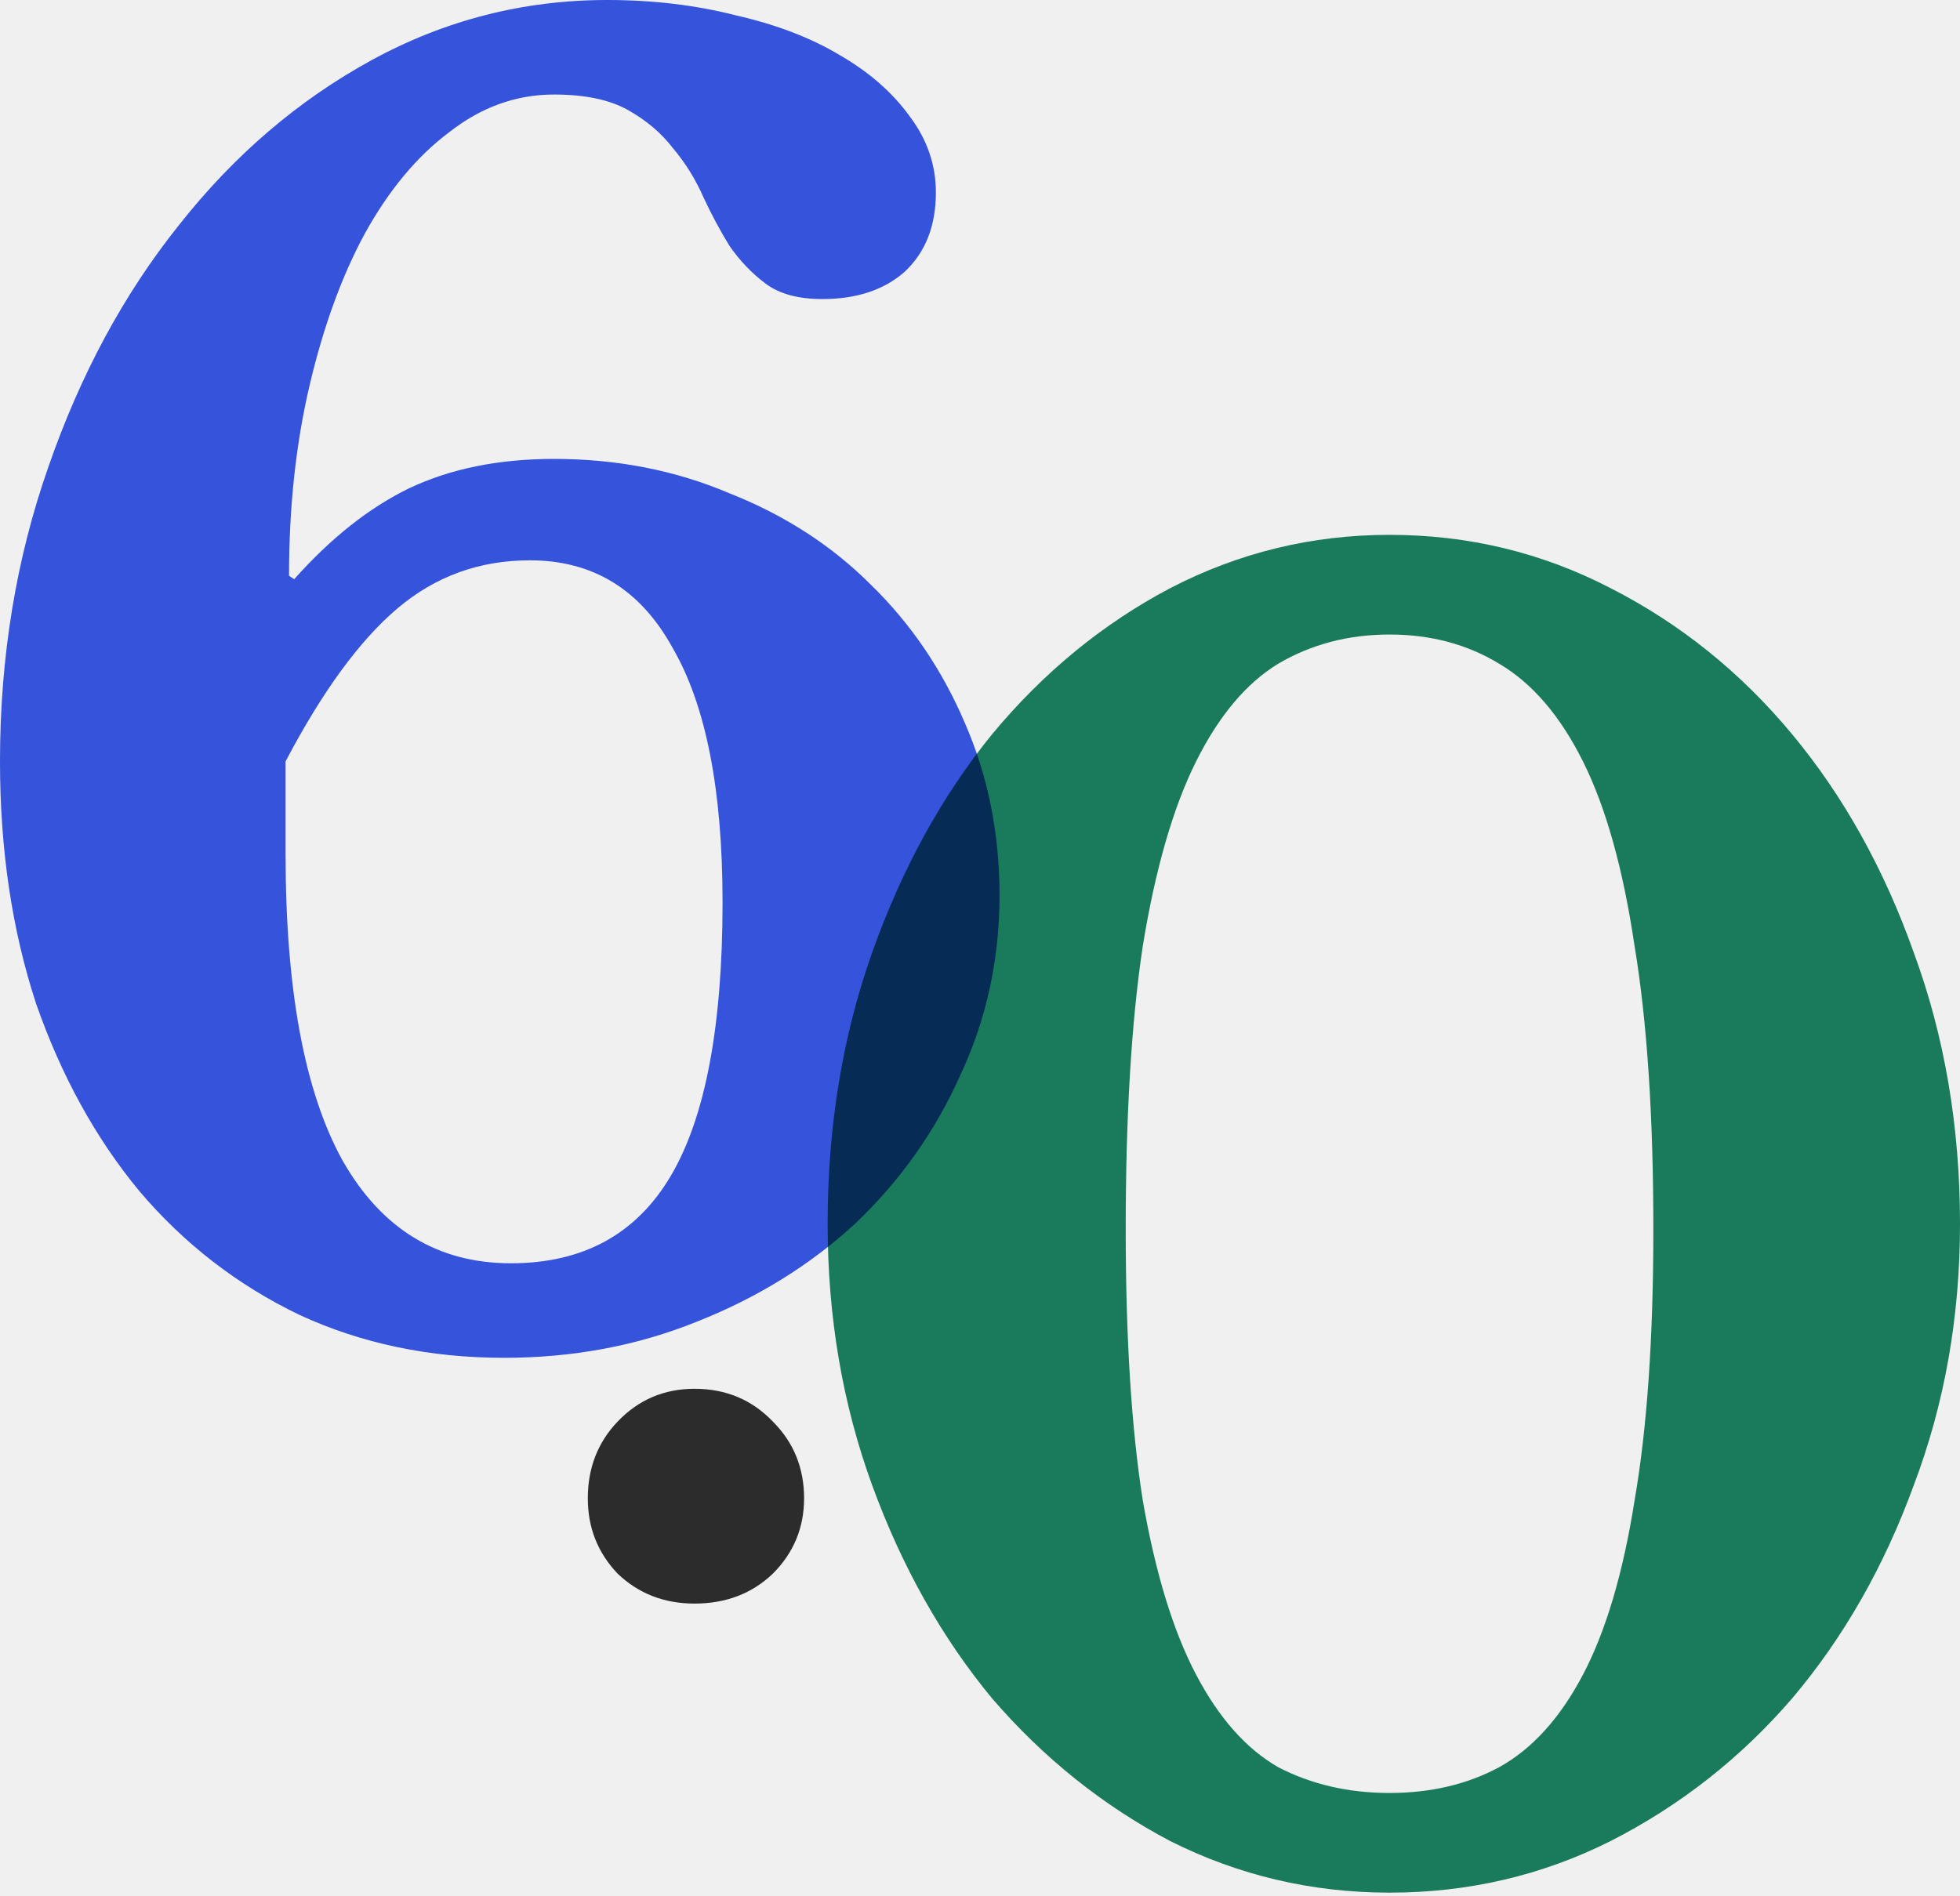
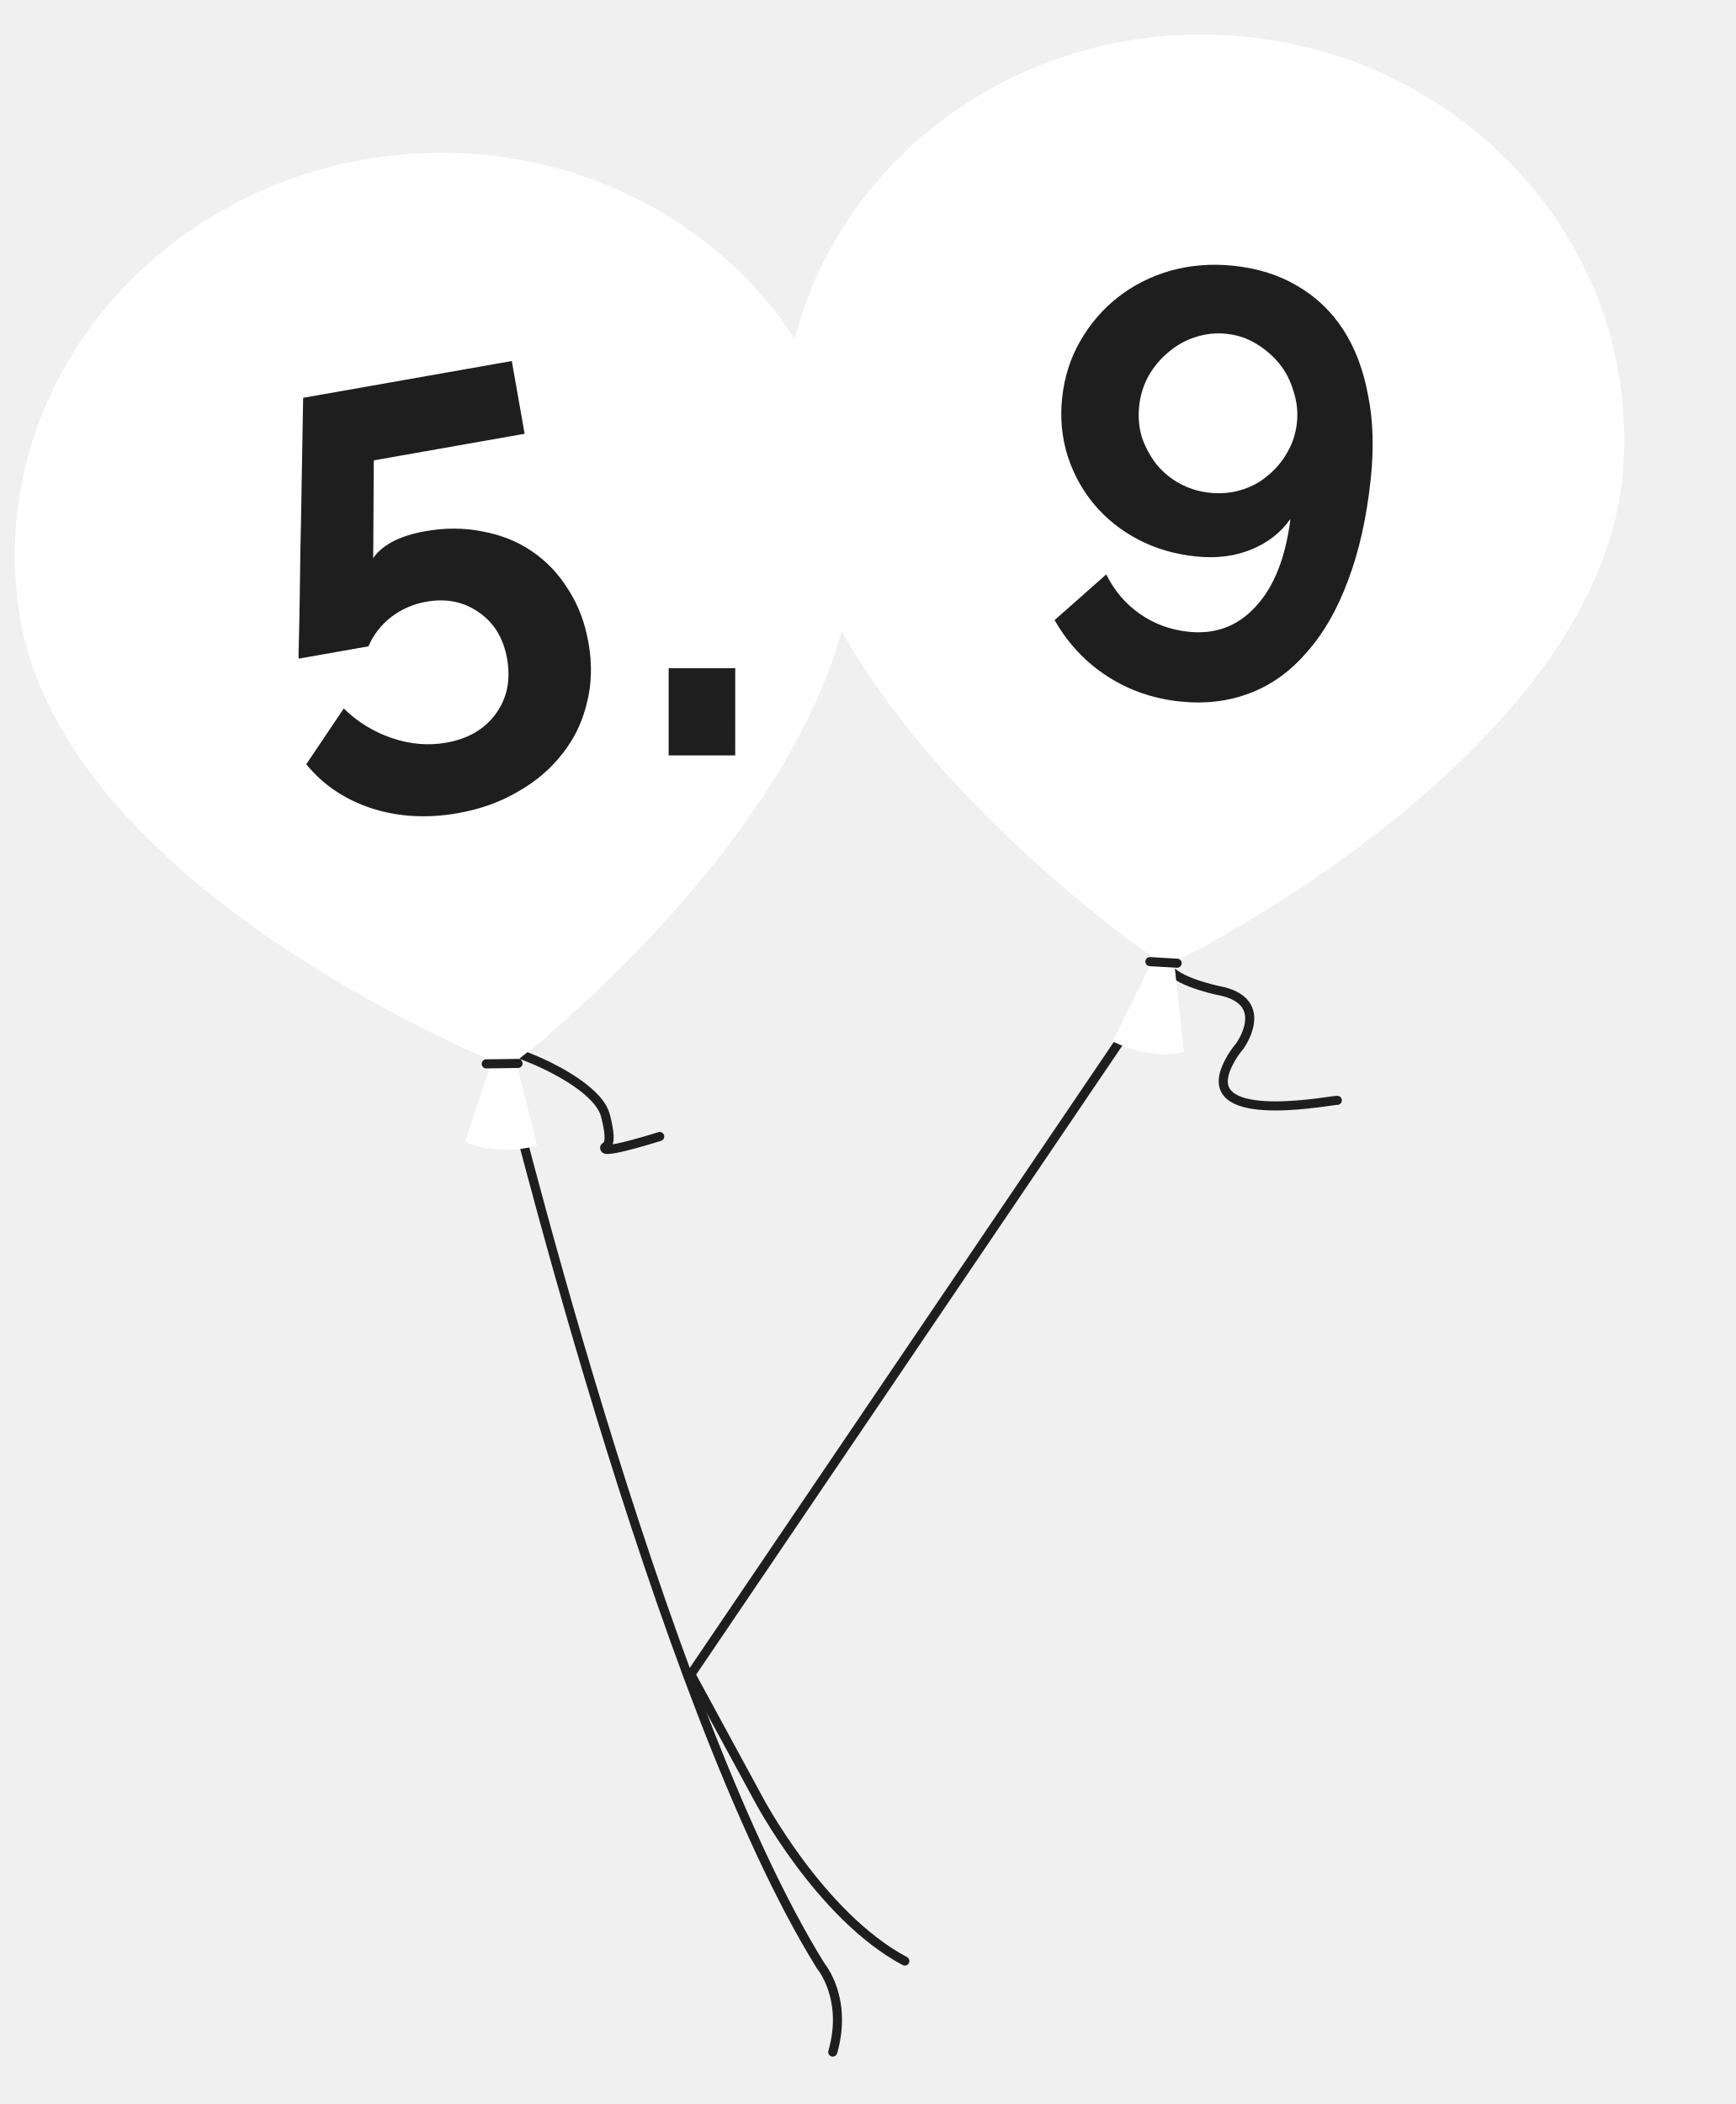
- <svg xmlns="http://www.w3.org/2000/svg" width="521" height="504" viewBox="0 0 521 504" fill="none" aria-hidden="true" focusable="false">
-   <path class="about-six" d="M265.692 238.093c0 17.061-3.506 33.055-10.518 47.984-6.707 14.928-16.006 28.028-27.895 39.301-11.89 10.968-25.914 19.651-42.072 26.048-15.853 6.398-32.926 9.597-51.218 9.597-19.816 0-37.956-3.808-54.419-11.425-16.462-7.921-30.639-18.889-42.529-32.903-11.585-14.014-20.73-30.618-27.438-49.812C3.201 247.385 0 225.906 0 202.447c0-27.724 4.268-53.772 12.804-78.145 8.537-24.678 20.122-46.157 34.755-64.436 14.634-18.584 31.707-33.208 51.218-43.871C118.289 5.332 139.172 0 161.427 0c12.195 0 23.628 1.371 34.298 4.113 10.67 2.437 19.816 5.94 27.438 10.51 7.927 4.57 14.176 10.054 18.749 16.452 4.573 6.094 6.86 12.796 6.86 20.108 0 8.835-2.744 15.842-8.232 21.022-5.487 4.874-12.804 7.311-21.95 7.311-6.402 0-11.433-1.37-15.091-4.112-3.658-2.742-6.86-6.094-9.603-10.054-2.439-3.96-4.726-8.226-6.86-12.796-2.134-4.875-4.878-9.292-8.231-13.253-3.049-3.96-7.012-7.312-11.89-10.054-4.878-2.741-11.433-4.113-19.664-4.113-10.061 0-19.359 3.352-27.895 10.054-8.537 6.398-16.006 15.386-22.408 26.963-6.097 11.272-10.975 24.677-14.634 40.215-3.658 15.538-5.487 32.446-5.487 50.726l1.371.914c9.756-10.968 19.97-19.041 30.64-24.22 10.975-5.18 23.779-7.769 38.413-7.769 16.768 0 32.316 3.046 46.645 9.14 14.633 5.788 27.133 13.862 37.498 24.22 10.671 10.359 19.055 22.697 25.152 37.016 6.097 14.015 9.146 29.248 9.146 45.7Zm-189.78-10.968c0 35.95 5.03 63.065 15.09 81.344 10.366 18.28 25.305 27.42 44.816 27.42 19.207 0 33.383-7.769 42.529-23.307 9.146-15.538 13.719-39.758 13.719-72.661 0-29.857-4.42-52.402-13.261-67.635-8.537-15.538-21.189-23.307-37.956-23.307-13.414 0-25.152 4.265-35.212 12.796-10.061 8.53-19.97 22.088-29.725 40.672v24.678Z" fill="#3858E9" style="mix-blend-mode:multiply" />
-   <path d="M156.25 398.381c0-8.068 2.648-14.877 7.943-20.424 5.547-5.799 12.355-8.699 20.424-8.699 8.321 0 15.255 2.9 20.803 8.699 5.547 5.547 8.321 12.356 8.321 20.424 0 7.817-2.774 14.499-8.321 20.047-5.548 5.295-12.482 7.942-20.803 7.942-8.069 0-14.877-2.647-20.424-7.942-5.295-5.548-7.943-12.23-7.943-20.047Z" fill="#2F2F2F" style="mix-blend-mode:multiply" />
-   <path class="about-zero" d="M369.361 142.207c20.947 0 40.528 4.722 58.743 14.167 18.519 9.444 34.608 22.392 48.269 38.844 13.662 16.452 24.439 35.798 32.332 58.038 8.196 22.24 12.295 46.308 12.295 72.205 0 24.677-4.099 47.831-12.295 69.462-7.893 21.631-18.67 40.52-32.332 56.667-13.661 15.843-29.75 28.486-48.269 37.931-18.215 9.139-37.796 13.709-58.743 13.709-20.643 0-40.072-4.57-58.287-13.709-17.911-9.445-33.697-22.088-47.358-37.931-13.358-16.147-23.983-35.036-31.876-56.667-7.893-21.631-11.84-44.785-11.84-69.462 0-25.897 3.947-49.965 11.84-72.205 7.893-22.24 18.518-41.586 31.876-58.038 13.661-16.452 29.447-29.4 47.358-38.844 18.215-9.445 37.644-14.167 58.287-14.167Zm0 334.518c10.929 0 20.644-2.285 29.144-6.855 8.804-4.875 16.242-13.101 22.313-24.678 6.072-11.577 10.626-26.962 13.661-46.156 3.34-19.193 5.009-43.262 5.009-72.204 0-30.162-1.669-55.296-5.009-75.404-3.035-20.412-7.589-36.712-13.661-48.898-6.071-12.187-13.509-20.869-22.313-26.049-8.5-5.179-18.215-7.768-29.144-7.768-10.928 0-20.795 2.589-29.599 7.768-8.5 5.18-15.786 13.862-21.857 26.049-6.072 12.186-10.778 28.486-14.117 48.898-3.036 20.108-4.554 45.242-4.554 75.404 0 28.942 1.518 53.011 4.554 72.204 3.339 19.194 8.045 34.579 14.117 46.156 6.071 11.577 13.357 19.803 21.857 24.678 8.804 4.57 18.671 6.855 29.599 6.855Z" fill="#1B8362" style="mix-blend-mode:multiply" />
+ <svg xmlns="http://www.w3.org/2000/svg" width="382" height="463" fill="none">
+   <path d="M145.188 250.097s-11.586 3.662-12.064 2.677c-.479-.984 2.23.774.114-7.334-2.115-8.109-23.919-16.143-23.249-14.087.671 2.056 34.626 143.402 70.698 201.355 0 0 5.969 7.07 2.591 18.86" stroke="#1E1E1E" stroke-width="2" stroke-linecap="round" stroke-linejoin="round" />
+   <path d="m110.327 223.338-1.905 4.617 2.719 1.126 2.301-1.824-3.115-3.919Zm0 0c3.115 3.919 3.116 3.918 3.118 3.917l.004-.004.014-.011.048-.039.177-.141a170.005 170.005 0 0 0 3.095-2.574 264.56 264.56 0 0 0 8.557-7.621c7.025-6.524 16.33-15.809 25.411-26.837 9.065-11.01 18.012-23.883 24.212-37.585 6.193-13.687 9.783-28.509 7.692-43.253-6.465-45.589-50.772-76.288-98.397-69.665C36.634 46.15 2.58 87.748 9.045 133.337c2.091 14.744 9.665 28.013 19.426 39.481 9.772 11.481 21.953 21.415 33.73 29.526 11.796 8.124 23.324 14.512 31.892 18.867a267.38 267.38 0 0 0 10.346 4.992c1.249.568 2.233 1.001 2.91 1.295l.782.335.208.088.058.024.016.006.005.003c.002 0 .004.001 1.909-4.616Z" fill="#fff" stroke="#fff" stroke-width="10" />
+   <path d="m109.98 228.201-7.578 22.991s6.168 3.421 15.804.934l-5.973-23.823-2.253-.102Z" fill="#fff" />
+   <rect x="106" y="233.128" width="9" height="2" rx="1" transform="rotate(-.815 106 233.128)" fill="#1E1E1E" />
+   <path d="M294.325 242.139c-1.065-.105-27.318 5.204-24.956-5.487 0 0 .495-2.865 3.506-6.483 0 0 6.764-9.294-3.601-11.954 0 0-9.446-1.754-12.025-5.016L152.045 368.455l14.787 27.241s13.521 25.847 32.305 35.85" stroke="#1E1E1E" stroke-width="2" stroke-linecap="round" stroke-linejoin="round" />
+   <path d="m257.447 200.963-2.862 4.104 2.451 1.706 2.666-1.351-2.255-4.459Zm0 0a739.01 739.01 0 0 0 2.258 4.457l.005-.002.017-.008.055-.029c.047-.024.115-.058.202-.104.175-.09.429-.222.757-.395a181.86 181.86 0 0 0 2.814-1.52 265.502 265.502 0 0 0 9.978-5.798c8.248-5.025 19.308-12.321 30.515-21.397 11.189-9.061 22.651-19.996 31.601-32.323 8.942-12.315 15.565-26.283 16.63-41.339 3.292-46.559-33.479-86.347-81.53-89.68-48.052-3.331-90.063 30.995-93.354 77.553-1.065 15.056 3.528 29.802 10.649 43.23 7.129 13.443 16.94 25.853 26.745 36.37 9.821 10.533 19.746 19.285 27.206 25.399a264.686 264.686 0 0 0 9.065 7.119 171.026 171.026 0 0 0 3.452 2.52l.051.036.015.01.004.003c.002.001.003.002 2.865-4.102Z" fill="#fff" stroke="#fff" stroke-width="10" />
+   <path d="m257.965 207.459 2.594 24.048s-6.751 2.078-15.656-2.336l10.837-22.076 2.225.364Z" fill="#fff" />
+   <rect x="252.136" y="210.563" width="8" height="2" rx="1" transform="rotate(3.25 252.136 210.563)" fill="#1E1E1E" />
+   <path d="M93.67 116.884c4.373-.77 8.572-.744 12.595.08 4.008.737 7.599 2.179 10.773 4.325 3.174 2.146 5.828 4.925 7.963 8.337 2.222 3.396 3.726 7.325 4.512 11.786.833 4.724.713 9.164-.358 13.321-.984 4.142-2.767 7.838-5.351 11.089-2.568 3.339-5.821 6.122-9.757 8.349-3.921 2.314-8.331 3.903-13.23 4.766-6.823 1.203-13.2.839-19.132-1.092-5.845-1.946-10.606-5.166-14.284-9.659l8.254-12.277a27.758 27.758 0 0 0 10.618 6.517c4.028 1.364 8.01 1.699 11.947 1.006 4.723-.833 8.326-2.911 10.806-6.234 2.553-3.426 3.413-7.501 2.581-12.224-.802-4.549-2.892-7.968-6.272-10.259-3.293-2.306-7.126-3.073-11.5-2.302a17.716 17.716 0 0 0-7.787 3.401c-2.219 1.744-3.87 3.884-4.957 6.421L65.74 144.94c-.046-.262-.041-1.255.016-2.979l.156-6.792c.047-2.804.091-5.878.133-9.223.027-3.431.09-6.915.188-10.45.156-8.324.318-17.642.485-27.953l45.923-8.094 2.821 16.008-33.196 5.85-.128 21.533c.849-1.322 2.218-2.511 4.106-3.565 1.976-1.07 4.451-1.867 7.425-2.391ZM147.158 166.232l.002-19.186 14.655.002-.002 19.185-14.655-.001ZM233.754 87.603c.484-4.593 1.818-8.784 4.002-12.573 2.185-3.79 4.933-6.984 8.243-9.582 3.407-2.679 7.275-4.638 11.603-5.88 4.417-1.232 9.054-1.593 13.913-1.082 5.3.558 9.967 2.031 14.003 4.42 4.124 2.4 7.492 5.611 10.105 9.637 2.613 4.026 4.431 8.817 5.455 14.373 1.12 5.476 1.323 11.615.608 18.417-.902 8.568-2.584 16.072-5.048 22.511-2.366 6.36-5.371 11.581-9.016 15.663-3.565 4.18-7.721 7.181-12.468 9.004-4.747 1.823-9.902 2.442-15.467 1.856-5.919-.622-11.261-2.479-16.026-5.571-4.766-3.091-8.62-7.203-11.563-12.335l11.373-10.057c1.767 3.58 4.231 6.474 7.393 8.682 3.161 2.208 6.73 3.521 10.705 3.939 5.918.623 10.846-1.226 14.783-5.545 4.026-4.31 6.578-10.74 7.656-19.289-2.101 2.994-4.972 5.237-8.612 6.73-3.64 1.492-7.713 2.002-12.218 1.528-4.681-.493-8.926-1.743-12.734-3.751-3.807-2.008-7.02-4.579-9.638-7.713-2.617-3.133-4.566-6.687-5.844-10.662-1.27-4.063-1.672-8.303-1.208-12.72ZM269.94 73.46a16.117 16.117 0 0 0-6.911.746c-2.125.67-4.07 1.76-5.837 3.271-1.757 1.423-3.238 3.187-4.442 5.293-1.106 2.028-1.785 4.234-2.036 6.619-.251 2.385-.046 4.683.614 6.896a21.262 21.262 0 0 0 3.139 5.823 17.186 17.186 0 0 0 5.175 4.296c2.027 1.106 4.233 1.785 6.618 2.035 2.385.251 4.684.047 6.897-.614 2.213-.66 4.153-1.706 5.822-3.138a17.575 17.575 0 0 0 4.282-5.042c1.195-2.018 1.917-4.22 2.168-6.605a16.124 16.124 0 0 0-.746-6.91c-.651-2.302-1.688-4.33-3.111-6.088-1.423-1.757-3.143-3.233-5.161-4.428-1.929-1.185-4.086-1.903-6.471-2.154Z" fill="#1E1E1E" />
</svg>
